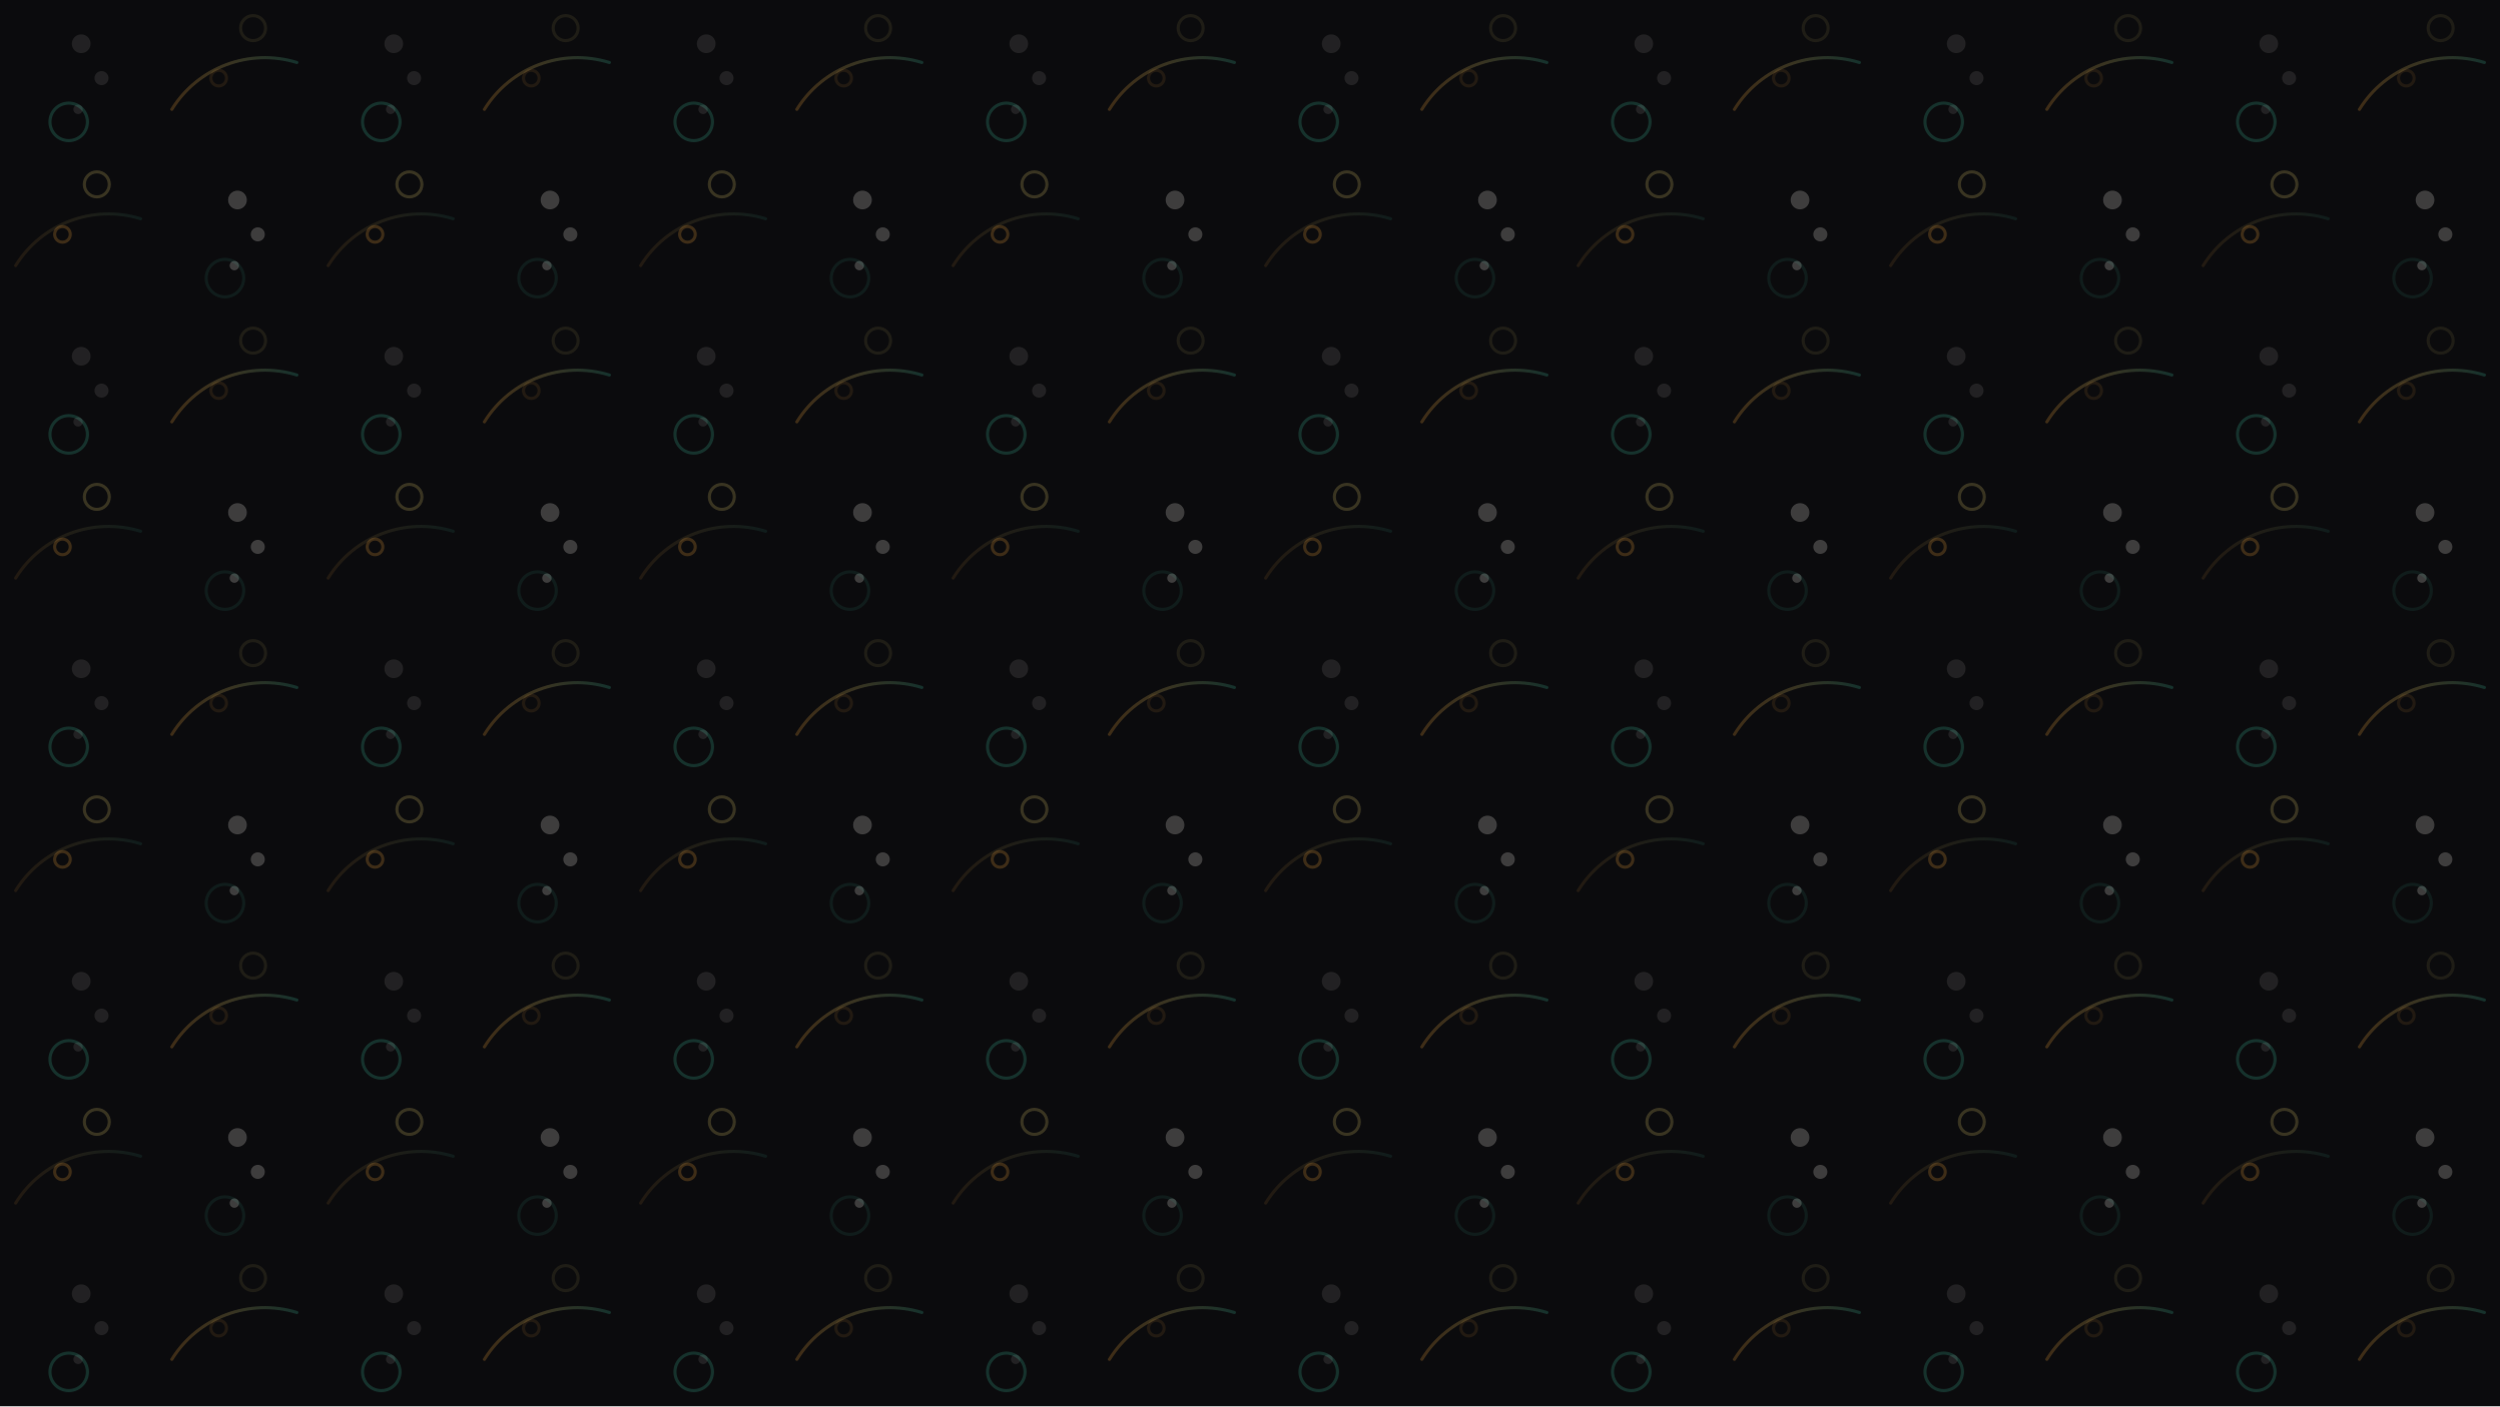
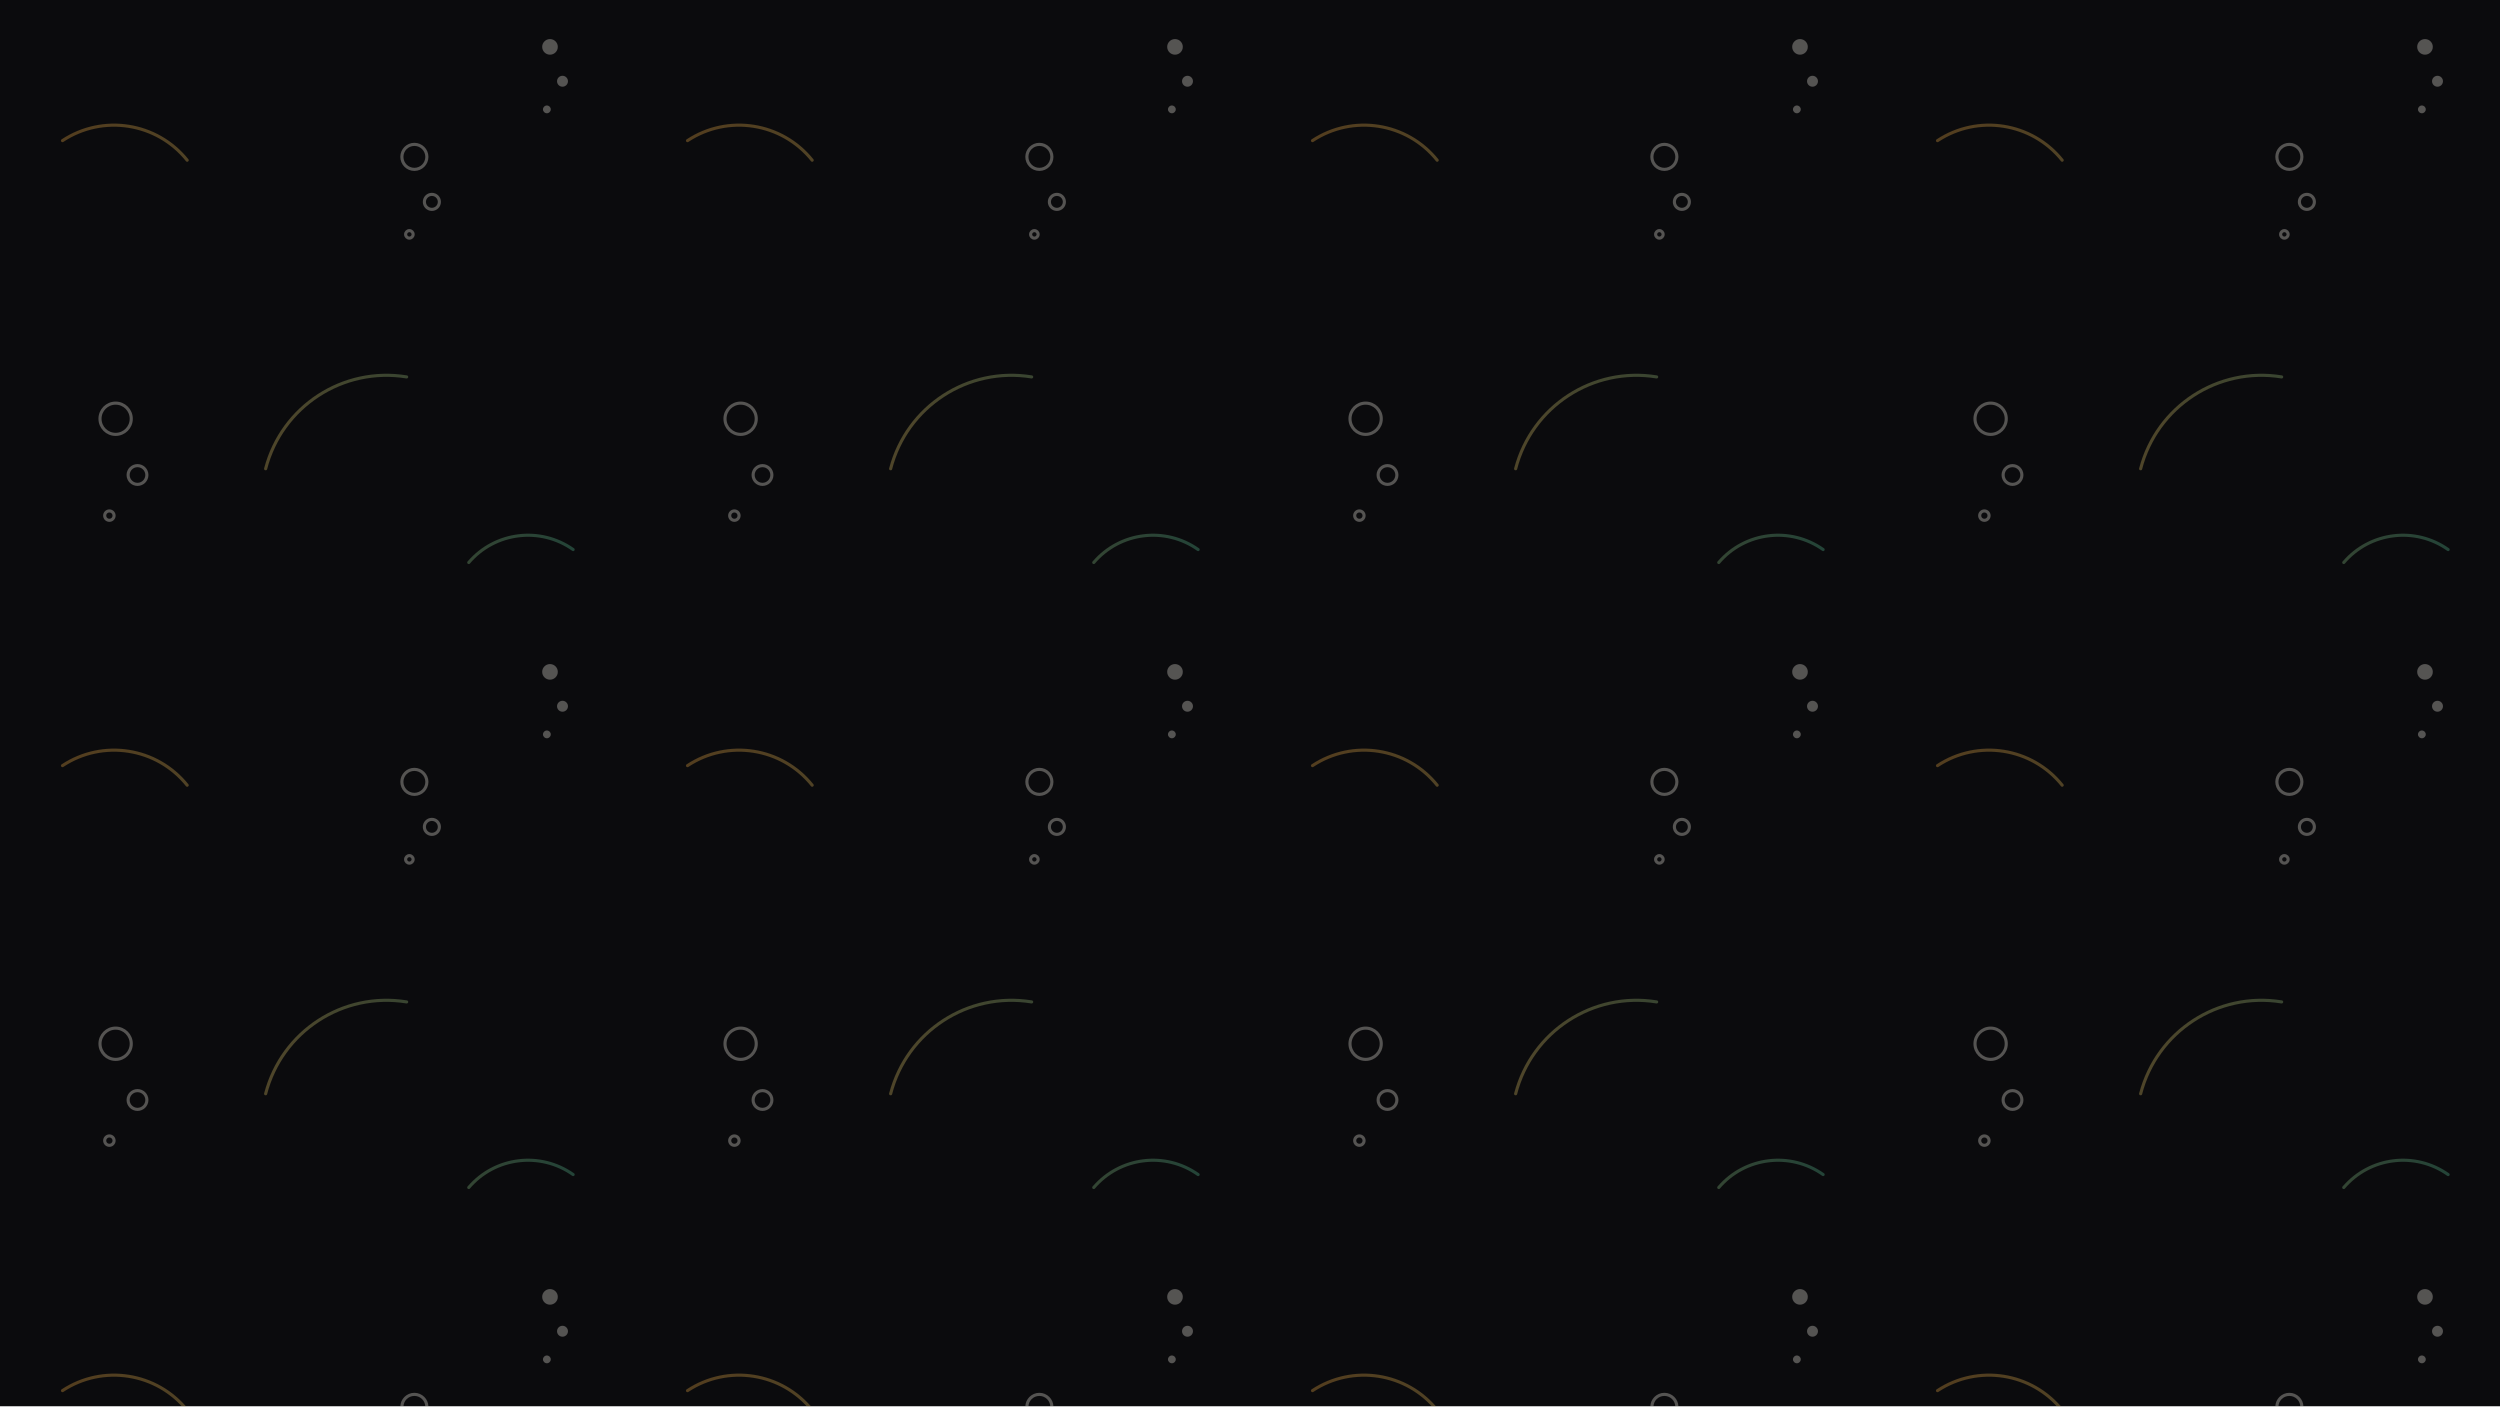
<svg xmlns="http://www.w3.org/2000/svg" viewBox="0 0 1600 900" width="1600" height="900">
  <defs>
-     <linearGradient id="arcP" gradientUnits="userSpaceOnUse" x1="110" y1="0" x2="190" y2="0">
+     <linearGradient id="arcP" gradientUnits="userSpaceOnUse" x1="0" y1="0" x2="400" y2="0">
      <stop offset="0" stop-color="#F2A33A" />
      <stop offset="0.48" stop-color="#D9C46B" />
      <stop offset="1" stop-color="#3DBA9B" />
    </linearGradient>
-     <pattern id="pt" width="200" height="200" patternUnits="userSpaceOnUse">
-       <g opacity=".22">
-         <circle cx="40" cy="150" r="5" fill="none" stroke="#F2A33A" stroke-width="2" />
-         <circle cx="62" cy="118" r="8" fill="none" stroke="#D9C46B" stroke-width="2" />
-         <circle cx="44" cy="78" r="12" fill="none" stroke="#3DBA9B" stroke-width="2" />
-         <path d="M110 70 A70 70 0 0 1 190 40" fill="none" stroke="url(#arcP)" stroke-width="2" stroke-linecap="round" />
-         <circle cx="150" cy="170" r="3" fill="#F3EEE6" />
-         <circle cx="165" cy="150" r="4.5" fill="#F3EEE6" />
-         <circle cx="152" cy="128" r="6" fill="#F3EEE6" />
-       </g>
-     </pattern>
-     <pattern id="pt2" width="200" height="200" patternUnits="userSpaceOnUse" patternTransform="translate(100 100)">
-       <g opacity=".1">
-         <circle cx="40" cy="150" r="5" fill="none" stroke="#F2A33A" stroke-width="2" />
-         <circle cx="62" cy="118" r="8" fill="none" stroke="#D9C46B" stroke-width="2" />
-         <circle cx="44" cy="78" r="12" fill="none" stroke="#3DBA9B" stroke-width="2" />
-         <path d="M110 70 A70 70 0 0 1 190 40" fill="none" stroke="url(#arcP)" stroke-width="2" stroke-linecap="round" />
-         <circle cx="150" cy="170" r="3" fill="#F3EEE6" />
-         <circle cx="165" cy="150" r="4.5" fill="#F3EEE6" />
-         <circle cx="152" cy="128" r="6" fill="#F3EEE6" />
+     <pattern id="pt" width="400" height="400" patternUnits="userSpaceOnUse">
+       <g opacity=".32">
+         <circle cx="70" cy="330" r="3" fill="none" stroke="#F3EEE6" stroke-width="2" />
+         <circle cx="88" cy="304" r="6" fill="none" stroke="#F3EEE6" stroke-width="2" />
+         <circle cx="74" cy="268" r="10" fill="none" stroke="#F3EEE6" stroke-width="2" />
+         <circle cx="262.0" cy="150.0" r="2.4" fill="none" stroke="#F3EEE6" stroke-width="2" />
+         <circle cx="276.4" cy="129.2" r="4.8" fill="none" stroke="#F3EEE6" stroke-width="2" />
+         <circle cx="265.2" cy="100.4" r="8.0" fill="none" stroke="#F3EEE6" stroke-width="2" />
+         <path d="M170 300 a80 80 0 0 1 104.0 -28.0" transform="rotate(-18 170 300)" fill="none" stroke="url(#arcP)" stroke-width="2" stroke-linecap="round" />
+         <path d="M40 90 a60 60 0 0 1 78.0 -21.0" transform="rotate(24 40 90)" fill="none" stroke="url(#arcP)" stroke-width="2" stroke-linecap="round" />
+         <path d="M300 360 a50 50 0 0 1 65.0 -17.5" transform="rotate(8 300 360)" fill="none" stroke="url(#arcP)" stroke-width="2" stroke-linecap="round" />
+         <circle cx="350" cy="70" r="2.5" fill="#F3EEE6" />
+         <circle cx="360" cy="52" r="3.5" fill="#F3EEE6" />
+         <circle cx="352" cy="30" r="5" fill="#F3EEE6" />
      </g>
    </pattern>
  </defs>
  <rect width="1600" height="900" fill="#0B0B0D" />
  <rect width="1600" height="900" fill="url(#pt)" />
-   <rect width="1600" height="900" fill="url(#pt2)" />
</svg>
